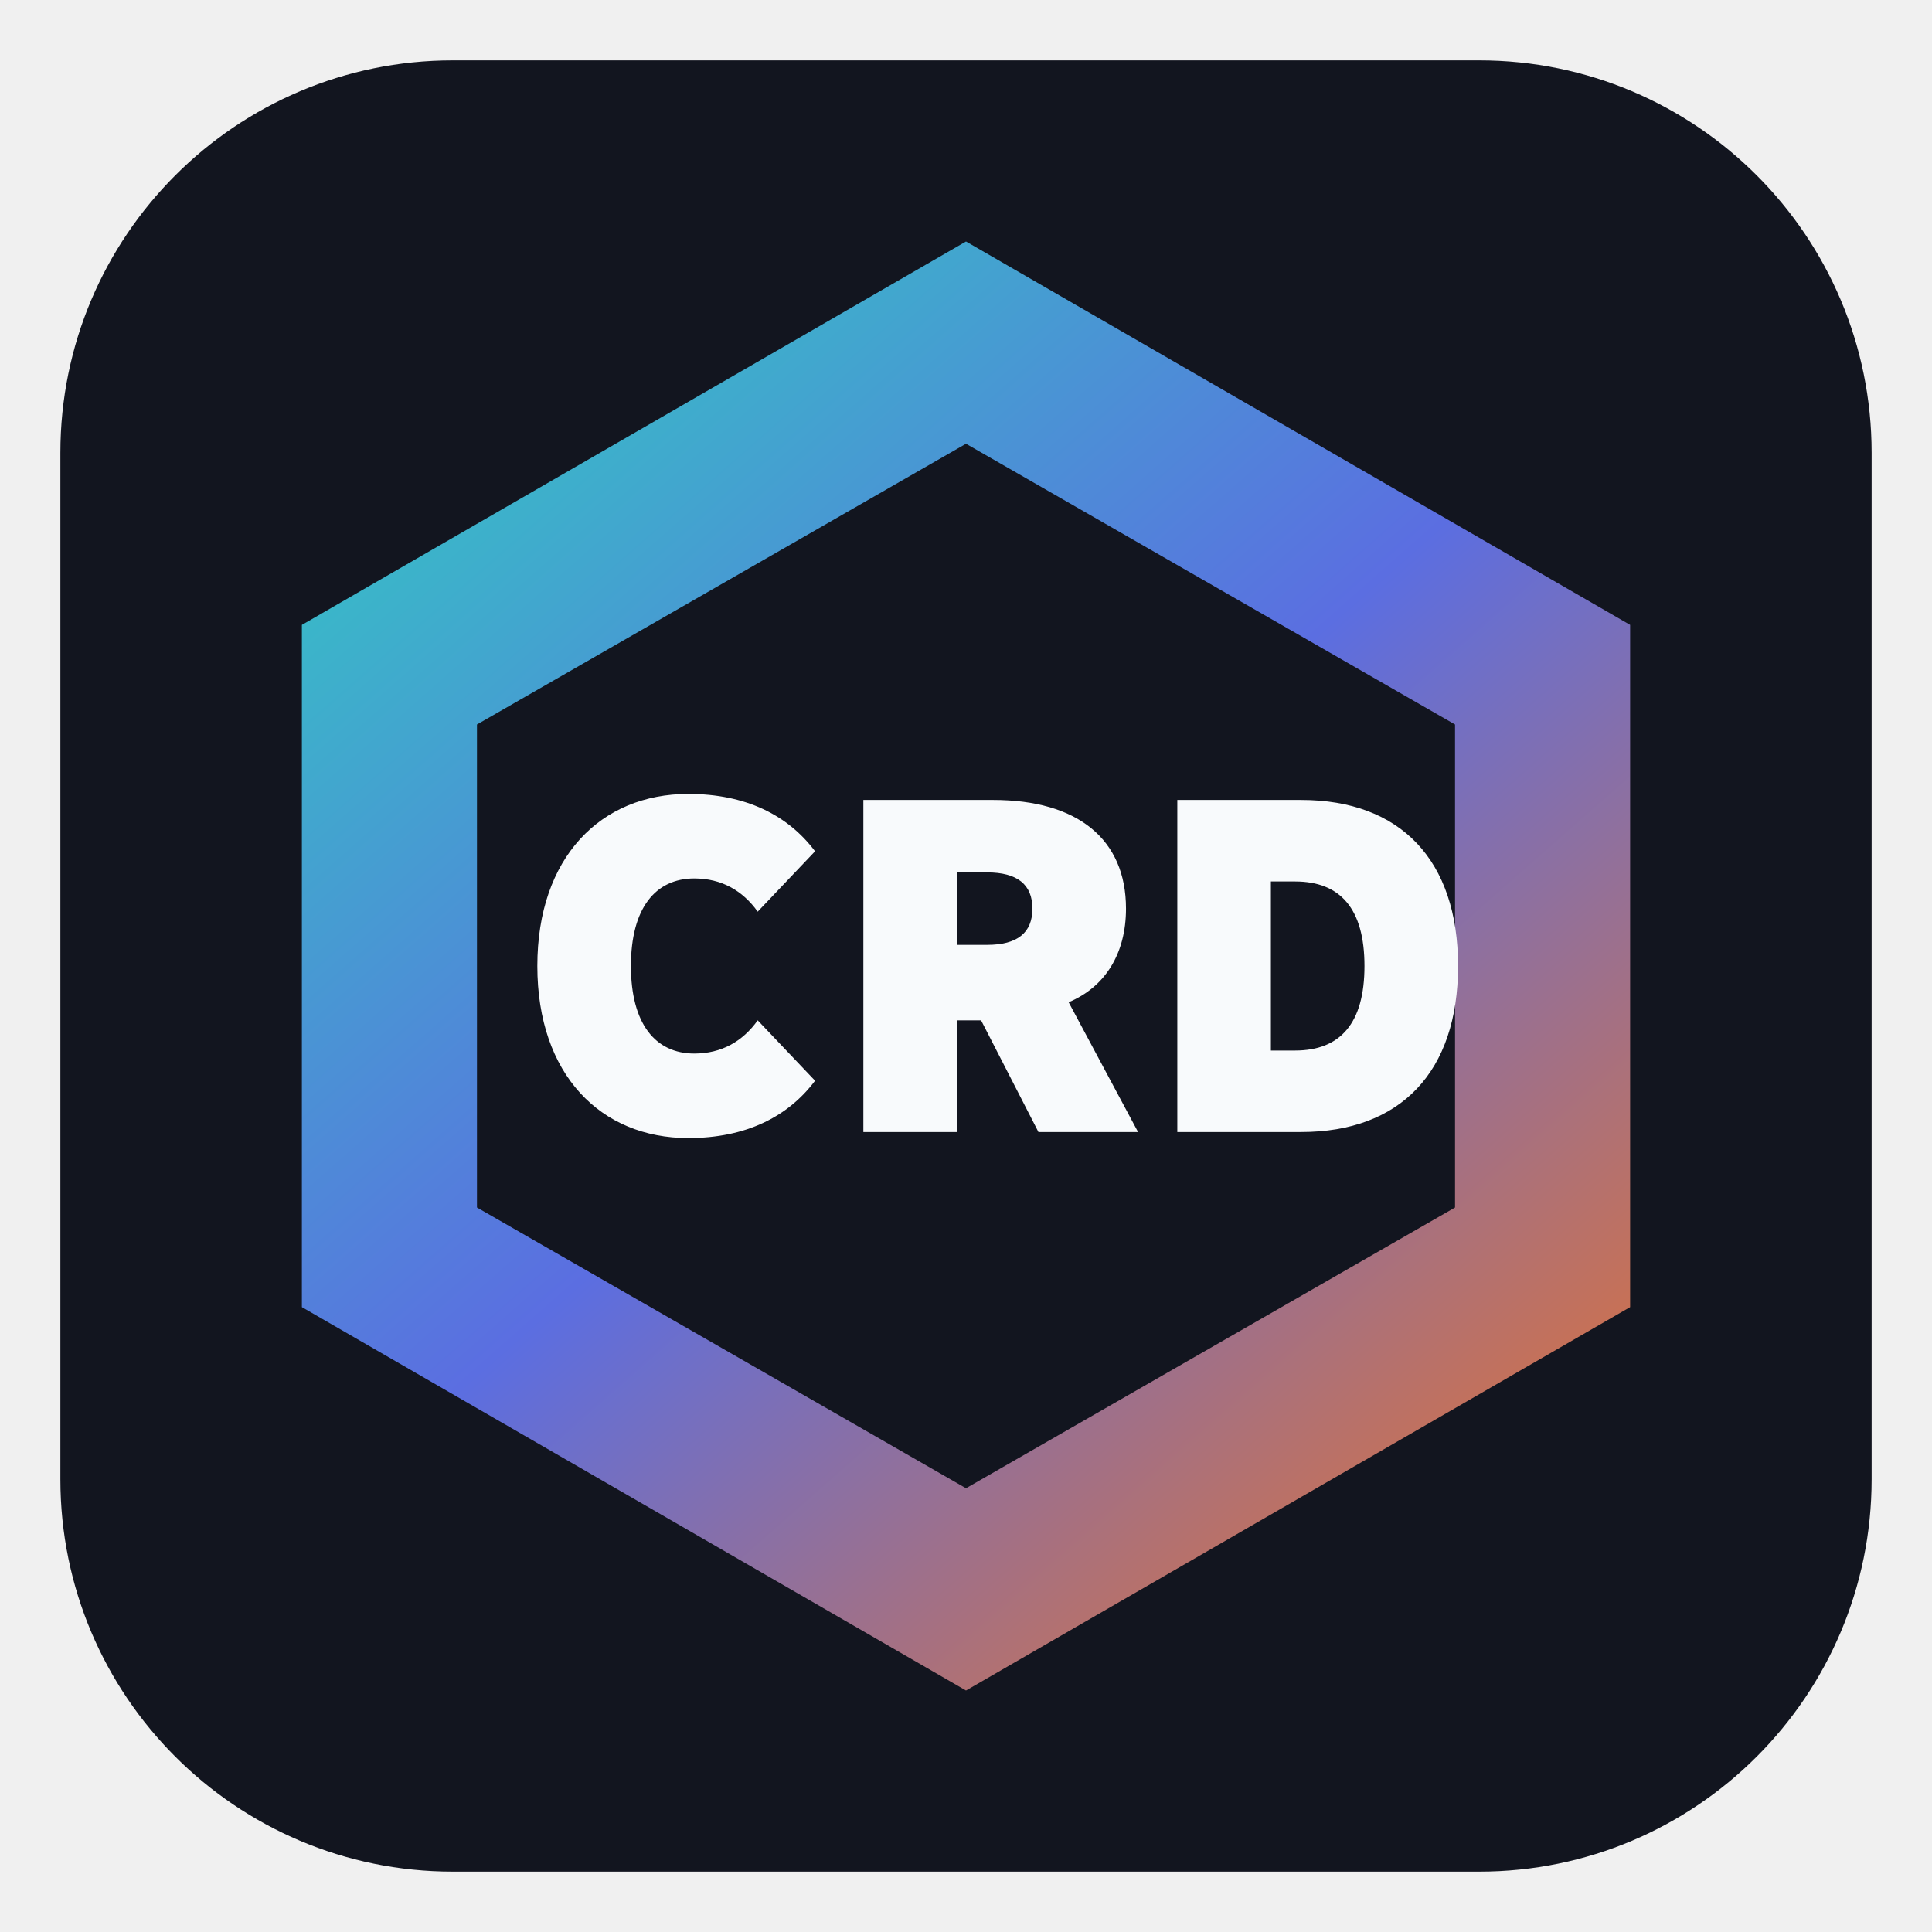
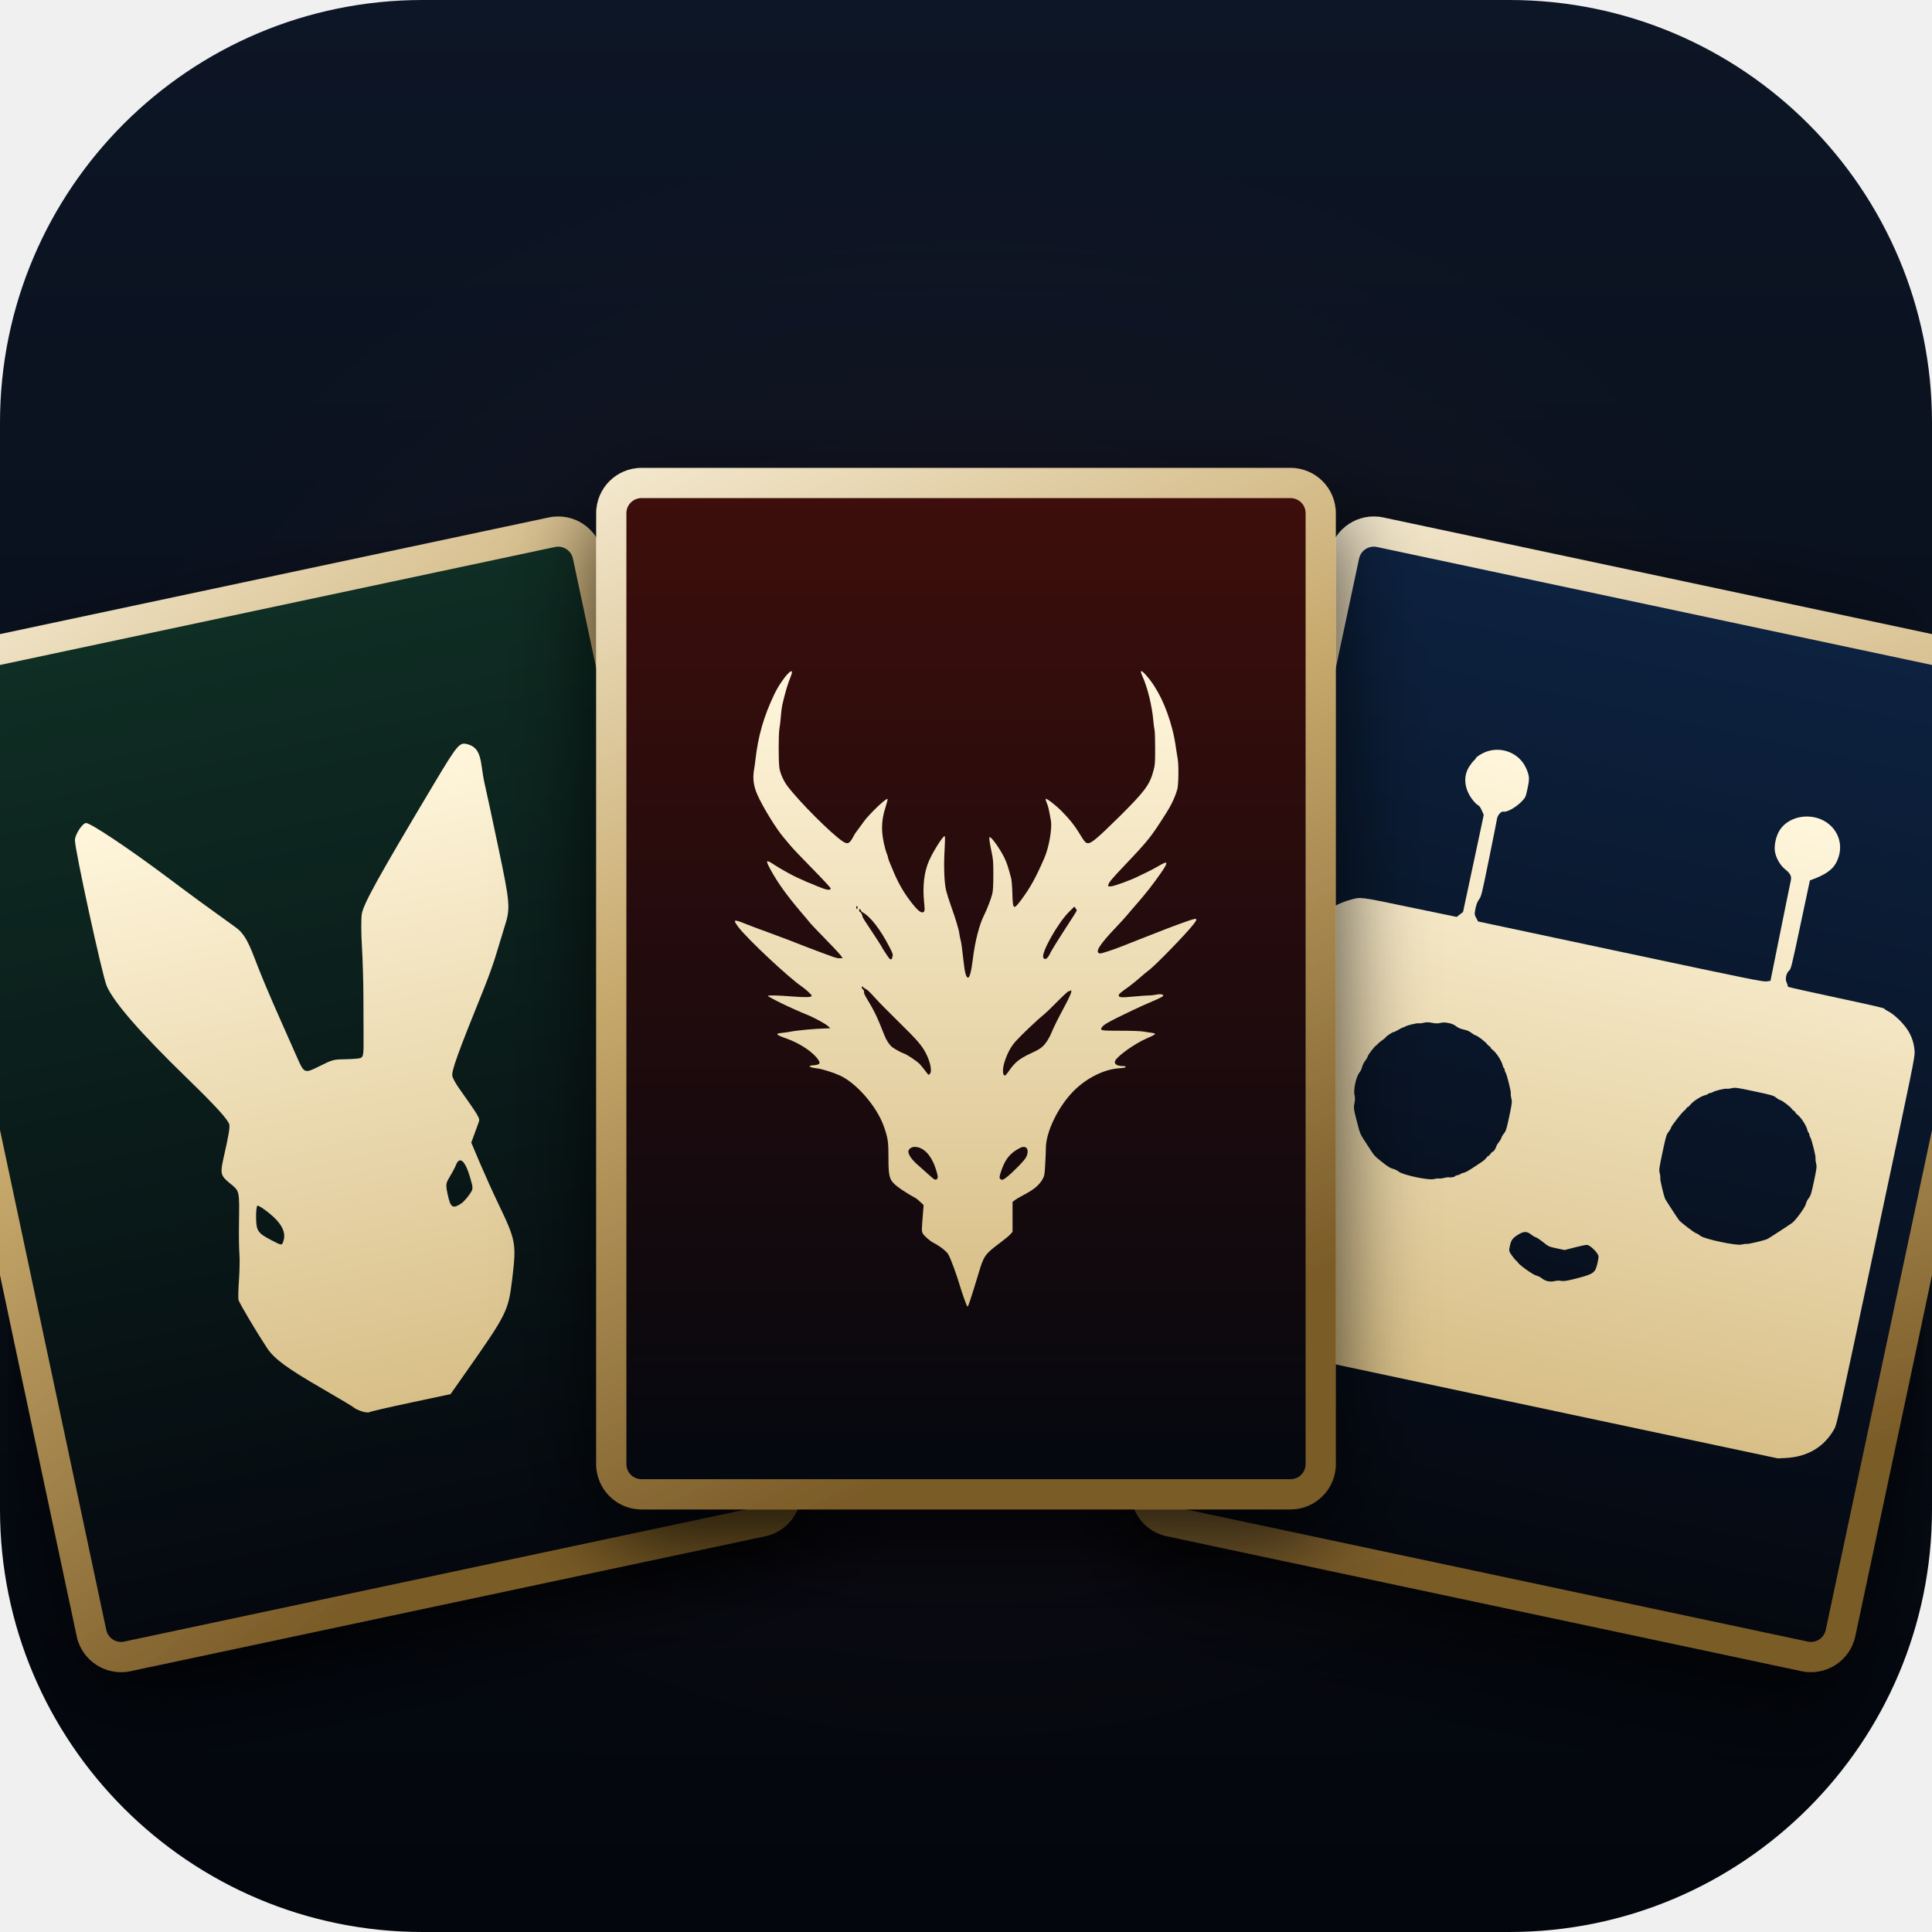
- <svg xmlns="http://www.w3.org/2000/svg" viewBox="0 0 64 64" role="img" aria-label="CRD">
+ <svg xmlns="http://www.w3.org/2000/svg" viewBox="0 0 512 512" role="img" aria-label="CRD">
  <defs>
-     <linearGradient id="bg" x1="10" x2="54" y1="8" y2="58" gradientUnits="userSpaceOnUse">
-       <stop stop-color="#2dd4bf" />
-       <stop offset=".48" stop-color="#5b6ee1" />
-       <stop offset="1" stop-color="#f97316" />
+     <path id="i-critter" fill-rule="evenodd" d="M43.00 99.46 C42.51 99.16 42.08 98.83 42.03 98.72 C41.99 98.61 40.03 96.79 37.68 94.67 C32.95 90.41 31.30 88.55 30.55 86.64 C29.37 83.61 27.74 78.77 27.74 78.31 C27.74 78.04 28.07 76.65 28.48 75.23 C28.88 73.81 29.30 72.02 29.39 71.25 C29.49 70.48 29.86 68.59 30.21 67.05 C31.51 61.31 31.51 61.73 30.15 60.01 C29.07 58.66 29.06 58.24 30.00 56.19 C31.58 52.77 32.06 51.57 32.06 51.07 C32.06 50.31 30.58 47.77 27.13 42.63 C21.37 34.03 18.33 28.57 17.74 25.76 C17.39 24.12 17.29 3.43 17.62 2.25 C17.86 1.38 19.23 -0.00 19.85 -0.00 C20.44 -0.00 25.50 5.17 30.55 10.94 C33.84 14.71 35.45 16.51 39.53 20.99 C40.45 22.00 40.92 23.33 41.35 26.09 C41.85 29.28 42.40 32.19 43.48 37.28 C43.90 39.24 44.43 41.76 44.66 42.88 C45.25 45.70 45.26 45.70 47.92 45.01 C49.91 44.48 50.26 44.46 51.71 44.75 C52.59 44.92 53.64 45.09 54.05 45.11 C54.89 45.17 54.94 45.07 55.62 41.73 C55.84 40.68 56.40 37.99 56.87 35.75 C57.34 33.51 57.97 30.02 58.28 27.99 C58.58 25.96 59.05 23.73 59.31 23.03 C59.88 21.53 63.01 17.92 74.68 5.34 C79.63 0.02 79.96 -0.24 81.13 0.36 C82.38 1.01 82.76 2.02 82.58 4.16 C82.50 5.16 82.44 6.61 82.47 7.38 C82.49 8.15 82.50 12.53 82.49 17.12 C82.47 26.35 82.39 26.98 80.82 29.70 C80.36 30.51 79.44 32.18 78.77 33.41 C78.11 34.65 76.70 36.94 75.64 38.50 C69.46 47.65 67.94 50.11 67.94 50.91 C67.95 51.25 68.22 52.16 68.55 52.93 C70.82 58.22 70.84 58.30 70.48 58.87 C70.29 59.17 69.81 59.94 69.41 60.58 L68.68 61.74 L69.34 65.16 C69.71 67.04 70.39 70.18 70.87 72.15 C72.34 78.21 72.33 78.75 70.55 83.97 C68.88 88.87 68.61 89.21 60.25 96.98 L57.27 99.75 L50.92 99.75 C47.43 99.75 44.42 99.80 44.23 99.87 C44.05 99.94 43.49 99.76 43.00 99.46 Z M36.63 70.63 C37.27 69.43 36.85 67.93 35.35 66.06 C34.61 65.13 33.88 64.41 33.73 64.45 C33.59 64.50 33.32 65.30 33.14 66.23 C32.73 68.28 32.89 68.69 34.73 70.20 C36.22 71.43 36.20 71.43 36.63 70.63 Z M65.19 70.76 C65.51 70.63 66.16 70.16 66.64 69.72 C67.50 68.92 67.50 68.92 67.36 67.05 C67.15 64.28 66.45 63.37 65.57 64.72 C65.36 65.05 64.77 65.75 64.27 66.28 C63.41 67.19 63.36 67.35 63.36 68.95 C63.36 71.09 63.64 71.37 65.19 70.76 Z" />
+     <path id="i-robot" fill-rule="evenodd" d="M9.18 99.91 C5.79 99.42 3.22 97.38 1.94 94.13 L1.66 93.43 L1.62 64.09 C1.59 36.92 1.60 34.69 1.80 33.80 C2.41 31.12 3.82 29.36 6.51 27.97 C7.95 27.22 7.65 27.24 15.81 27.21 L23.34 27.17 L23.75 26.69 L24.16 26.21 L24.17 18.40 L24.17 10.59 L23.72 9.97 C23.43 9.56 23.16 9.32 22.93 9.27 C22.73 9.23 22.23 8.89 21.80 8.50 C20.29 7.13 19.74 5.32 20.35 3.67 C20.51 3.23 20.75 2.73 20.88 2.57 C21.01 2.40 21.11 2.19 21.11 2.10 C21.11 2.01 21.43 1.65 21.82 1.30 C24.04 -0.68 27.54 -0.30 29.22 2.11 C29.94 3.15 30.04 3.51 30.04 5.04 C30.04 6.45 30.03 6.52 29.64 7.17 C28.97 8.29 27.70 9.44 27.14 9.44 C26.69 9.44 26.28 10.20 26.34 10.91 C26.36 11.05 26.39 13.86 26.42 17.15 C26.47 22.95 26.46 23.17 26.21 23.75 C26.03 24.17 25.96 24.62 25.96 25.28 C25.97 26.14 26.00 26.25 26.38 26.69 L26.79 27.17 L49.68 27.17 C70.78 27.17 72.62 27.15 73.13 26.95 L73.69 26.74 L73.61 18.95 C73.57 14.67 73.53 10.93 73.54 10.64 C73.54 9.97 73.24 9.59 72.34 9.13 C71.50 8.71 70.75 7.93 70.27 7.00 C69.79 6.05 69.76 4.39 70.20 3.22 C70.67 1.97 71.89 0.89 73.33 0.44 C77.48 -0.85 81.11 2.49 79.91 6.50 C79.57 7.65 78.62 8.66 76.77 9.82 L76.47 10.01 L76.47 17.14 C76.47 24.06 76.46 24.27 76.21 24.58 C75.86 25.02 75.86 26.00 76.21 26.44 C76.35 26.62 76.47 26.82 76.47 26.89 C76.47 26.96 76.56 27.05 76.67 27.09 C76.78 27.13 80.28 27.17 84.44 27.17 C89.21 27.17 92.04 27.21 92.09 27.29 C92.13 27.36 92.41 27.48 92.70 27.55 C93.85 27.85 95.62 28.97 96.57 30.00 C97.34 30.85 97.84 31.75 98.16 32.88 C98.40 33.71 98.41 34.52 98.40 63.26 C98.40 92.17 98.40 92.81 98.15 93.59 C97.18 96.69 94.93 98.76 91.57 99.64 L90.43 99.94 L50.00 99.95 C27.76 99.96 9.39 99.94 9.18 99.91 Z M50.32 79.97 C50.59 79.83 51.05 79.72 51.34 79.72 C51.72 79.72 52.31 79.49 53.63 78.83 C56.12 77.58 56.31 77.36 56.31 75.74 C56.31 74.71 56.30 74.67 55.90 74.28 C55.42 73.82 54.53 73.34 54.15 73.34 C54.00 73.34 53.20 73.69 52.36 74.11 L50.83 74.87 L49.55 74.87 C48.31 74.87 48.24 74.86 47.26 74.36 C46.70 74.08 46.12 73.85 45.98 73.85 C45.84 73.85 45.49 73.74 45.22 73.60 C44.39 73.18 43.91 73.30 43.07 74.13 C42.42 74.78 42.28 75.12 42.28 76.04 C42.28 76.83 42.30 76.86 42.83 77.37 C43.14 77.66 43.52 77.97 43.69 78.06 C43.87 78.15 44.03 78.27 44.07 78.32 C44.28 78.62 46.79 79.72 47.29 79.72 C47.59 79.73 48.03 79.84 48.28 79.97 C48.86 80.29 49.69 80.29 50.32 79.97 Z M28.38 68.24 C28.66 68.10 29.00 67.98 29.15 67.98 C29.29 67.98 29.64 67.87 29.91 67.73 C30.19 67.59 30.53 67.47 30.66 67.47 C30.97 67.47 31.57 67.22 31.57 67.09 C31.57 67.04 31.74 66.92 31.95 66.84 C32.16 66.75 32.33 66.64 32.33 66.59 C32.33 66.54 32.48 66.43 32.66 66.35 C33.11 66.14 33.26 66.01 34.36 64.90 C35.52 63.73 35.61 63.62 35.80 63.21 C35.88 63.03 35.99 62.88 36.04 62.88 C36.09 62.88 36.20 62.71 36.29 62.50 C36.38 62.29 36.49 62.12 36.54 62.12 C36.67 62.12 36.93 61.52 36.93 61.21 C36.93 61.07 37.04 60.73 37.18 60.46 C37.32 60.18 37.44 59.84 37.44 59.69 C37.44 59.55 37.55 59.20 37.69 58.93 C37.92 58.48 37.95 58.18 37.95 56.12 C37.95 54.07 37.92 53.76 37.69 53.32 C37.55 53.04 37.44 52.70 37.44 52.55 C37.44 52.26 36.24 49.81 35.97 49.53 C35.87 49.44 35.76 49.25 35.71 49.11 C35.67 48.97 35.59 48.85 35.53 48.85 C35.48 48.85 35.37 48.71 35.29 48.53 C34.97 47.83 33.87 46.73 33.17 46.41 C32.99 46.33 32.84 46.22 32.84 46.16 C32.84 46.11 32.73 46.03 32.59 45.98 C32.45 45.94 32.26 45.83 32.17 45.73 C31.90 45.46 30.46 44.77 30.16 44.77 C30.02 44.77 29.68 44.66 29.40 44.52 C29.06 44.34 28.65 44.26 28.13 44.26 C27.60 44.26 27.19 44.18 26.85 44.01 C26.51 43.83 26.10 43.75 25.57 43.75 C25.05 43.75 24.64 43.83 24.30 44.01 C23.96 44.18 23.55 44.26 23.02 44.26 C22.50 44.26 22.09 44.34 21.75 44.52 C21.47 44.66 21.13 44.77 20.98 44.77 C20.69 44.77 19.25 45.46 18.97 45.74 C18.88 45.84 18.76 45.92 18.71 45.92 C18.66 45.92 18.37 46.15 18.07 46.43 C17.77 46.71 17.47 46.94 17.41 46.94 C17.28 46.94 16.39 47.83 16.39 47.96 C16.39 48.02 16.16 48.31 15.88 48.62 C15.60 48.92 15.38 49.21 15.37 49.26 C15.37 49.31 15.29 49.42 15.19 49.52 C14.92 49.80 14.22 51.24 14.22 51.53 C14.22 51.68 14.11 52.02 13.97 52.30 C13.83 52.57 13.71 53.03 13.71 53.32 C13.71 53.60 13.60 54.06 13.46 54.34 C13.09 55.06 13.09 57.19 13.46 57.91 C13.63 58.25 13.71 58.66 13.71 59.18 C13.71 59.88 13.79 60.12 14.61 61.75 C15.66 63.85 15.49 63.60 17.05 65.16 C18.61 66.72 18.43 66.58 19.95 67.34 C20.87 67.80 21.38 67.99 21.78 67.99 C22.08 67.99 22.52 68.11 22.77 68.24 C23.45 68.62 27.64 68.62 28.38 68.24 Z M77.87 68.24 C78.14 68.10 78.49 67.98 78.63 67.98 C78.89 67.98 81.28 66.84 81.66 66.54 C81.89 66.36 84.76 63.48 84.97 63.22 C85.43 62.66 86.42 60.43 86.42 59.95 C86.42 59.66 86.53 59.20 86.67 58.93 C86.90 58.48 86.93 58.18 86.93 56.12 C86.93 54.07 86.90 53.76 86.67 53.32 C86.53 53.04 86.42 52.70 86.42 52.55 C86.42 52.26 85.22 49.81 84.95 49.53 C84.85 49.44 84.74 49.25 84.69 49.11 C84.65 48.97 84.57 48.85 84.51 48.85 C84.46 48.85 84.35 48.71 84.27 48.53 C83.95 47.83 82.85 46.73 82.15 46.41 C81.97 46.33 81.82 46.22 81.82 46.16 C81.82 46.11 81.71 46.03 81.57 45.98 C81.43 45.94 81.24 45.83 81.15 45.73 C80.88 45.46 79.43 44.77 79.14 44.77 C79.00 44.77 78.66 44.66 78.38 44.52 C77.92 44.28 77.63 44.26 74.81 44.26 C71.99 44.26 71.70 44.28 71.24 44.52 C70.96 44.66 70.62 44.77 70.47 44.77 C70.18 44.77 68.74 45.46 68.47 45.73 C68.38 45.83 68.19 45.94 68.05 45.98 C67.91 46.03 67.79 46.11 67.79 46.16 C67.79 46.22 67.65 46.33 67.47 46.41 C66.77 46.73 65.67 47.83 65.35 48.53 C65.27 48.71 65.16 48.85 65.10 48.85 C65.05 48.85 64.97 48.97 64.92 49.11 C64.88 49.25 64.77 49.44 64.67 49.53 C64.40 49.81 63.20 52.26 63.20 52.55 C63.20 52.70 63.09 53.04 62.95 53.32 C62.71 53.77 62.69 54.07 62.69 56.63 C62.69 59.20 62.71 59.49 62.95 59.95 C63.09 60.22 63.20 60.57 63.20 60.71 C63.20 60.97 64.34 63.36 64.64 63.74 C64.83 63.97 67.19 66.33 67.45 66.54 C67.83 66.85 70.22 67.98 70.50 67.99 C70.66 67.99 70.99 68.11 71.24 68.24 C71.93 68.62 77.13 68.62 77.87 68.24 Z" />
+     <path id="i-dragon" fill-rule="evenodd" d="M50.16 99.89 C50.05 99.71 49.35 97.73 49.13 96.98 C48.51 94.89 47.60 92.40 47.20 91.75 C46.89 91.26 45.89 90.48 44.91 89.98 C44.33 89.69 43.37 88.84 43.20 88.47 C43.03 88.08 43.03 88.01 43.27 85.04 L43.35 84.04 L42.82 83.54 C42.53 83.26 42.15 82.96 41.97 82.87 C41.25 82.50 39.88 81.64 39.32 81.20 C37.97 80.16 37.82 79.71 37.82 76.62 C37.82 74.06 37.75 73.58 37.11 71.71 C36.04 68.61 32.83 64.88 30.21 63.68 C29.14 63.19 27.37 62.63 26.61 62.55 C25.31 62.40 25.02 62.12 26.08 62.05 C26.97 61.98 27.16 61.79 26.84 61.28 C26.10 60.08 23.98 58.64 21.88 57.89 C20.06 57.25 19.92 57.07 21.15 56.96 C21.58 56.92 22.15 56.84 22.41 56.78 C23.38 56.57 26.48 56.29 28.16 56.26 L28.68 56.25 L28.30 55.89 C27.89 55.51 26.04 54.51 24.89 54.06 C24.50 53.91 23.76 53.59 23.24 53.35 C22.72 53.11 22.11 52.83 21.89 52.74 C20.97 52.33 18.86 51.24 18.86 51.16 C18.86 51.03 20.45 51.06 22.68 51.24 C24.81 51.41 25.75 51.38 25.75 51.13 C25.75 50.97 24.84 50.12 24.14 49.64 C22.06 48.22 15.61 42.16 14.23 40.34 C13.41 39.24 13.47 39.12 14.64 39.55 C15.09 39.72 15.78 39.98 16.16 40.14 C16.55 40.30 17.71 40.73 18.75 41.10 C19.79 41.48 21.19 42.00 21.88 42.27 C23.67 42.98 26.77 44.17 27.59 44.46 C27.97 44.59 28.63 44.83 29.04 44.99 C29.50 45.16 29.96 45.26 30.21 45.24 L30.63 45.20 L30.16 44.61 C29.91 44.29 28.81 43.12 27.73 42.03 C26.66 40.93 25.66 39.89 25.52 39.71 C25.39 39.53 24.71 38.73 24.03 37.93 C21.73 35.21 20.44 33.41 19.25 31.24 C18.45 29.76 18.54 29.66 19.92 30.57 C20.87 31.19 22.62 32.17 23.49 32.56 C23.76 32.67 24.23 32.89 24.54 33.03 C24.84 33.18 25.12 33.30 25.15 33.30 C25.18 33.30 25.84 33.57 26.61 33.90 C28.05 34.51 28.68 34.62 28.75 34.27 C28.76 34.18 27.53 32.85 25.94 31.23 C24.38 29.65 22.82 28.01 22.46 27.58 C22.11 27.16 21.59 26.55 21.32 26.22 C20.15 24.86 18.01 21.35 17.20 19.50 C16.60 18.13 16.45 16.93 16.70 15.52 C16.76 15.19 16.85 14.51 16.91 14.01 C17.33 10.29 18.22 7.20 19.85 3.78 C21.10 1.15 23.36 -1.26 22.42 1.03 C21.97 2.15 21.59 3.42 21.12 5.44 C21.05 5.74 20.95 6.56 20.90 7.27 C20.84 7.98 20.74 8.81 20.68 9.12 C20.52 9.93 20.52 14.44 20.68 15.35 C20.83 16.24 21.35 17.39 21.95 18.18 C23.83 20.66 28.84 25.67 30.63 26.86 C31.40 27.37 31.72 27.22 32.28 26.14 C32.44 25.84 32.63 25.52 32.71 25.43 C32.78 25.34 33.11 24.91 33.43 24.46 C34.24 23.33 34.31 23.24 35.45 22.05 C36.48 20.99 37.57 20.08 37.69 20.19 C37.72 20.23 37.57 20.81 37.36 21.48 C36.64 23.70 36.63 25.51 37.32 28.04 C37.41 28.37 37.53 28.74 37.58 28.84 C37.64 28.95 37.72 29.20 37.75 29.40 C37.79 29.60 37.89 29.91 37.98 30.10 C38.07 30.29 38.23 30.68 38.35 30.98 C39.19 33.08 39.98 34.53 41.15 36.10 C42.42 37.81 43.07 38.31 43.43 37.88 C43.53 37.75 43.53 37.44 43.42 36.40 C43.17 33.84 43.43 31.66 44.21 29.88 C44.90 28.33 46.48 25.86 46.67 26.04 C46.73 26.10 46.72 26.92 46.65 28.13 C46.49 30.66 46.59 33.30 46.87 34.52 C46.99 35.02 47.33 36.12 47.64 36.97 C48.39 39.07 48.89 40.71 48.97 41.40 C49.01 41.71 49.09 42.12 49.15 42.30 C49.26 42.67 49.40 43.64 49.63 45.74 C49.83 47.53 50.03 48.28 50.33 48.28 C50.59 48.28 50.84 47.34 51.08 45.42 C51.43 42.56 52.09 39.98 52.86 38.45 C53.29 37.62 53.99 35.79 54.15 35.09 C54.26 34.62 54.31 33.75 54.31 32.11 C54.31 30.03 54.28 29.66 54.03 28.50 C53.70 26.92 53.60 26.19 53.74 26.19 C54.04 26.19 55.30 27.95 56.02 29.38 C56.40 30.14 56.68 30.99 57.12 32.70 C57.19 33.00 57.28 34.04 57.30 35.02 C57.37 37.63 57.47 37.70 58.72 36.02 C60.13 34.12 61.01 32.53 62.33 29.47 C63.06 27.81 63.58 24.81 63.36 23.59 C63.04 21.77 62.93 21.33 62.71 20.82 C62.58 20.51 62.50 20.22 62.54 20.18 C62.67 20.05 64.07 21.12 65.05 22.11 C66.19 23.25 67.04 24.31 67.66 25.32 C68.65 26.94 68.78 27.10 69.16 27.14 C69.71 27.19 70.66 26.39 74.15 22.94 C78.08 19.05 78.90 17.95 79.47 15.80 C79.73 14.83 79.75 14.60 79.75 12.24 C79.75 10.86 79.71 9.54 79.65 9.31 C79.59 9.08 79.52 8.50 79.48 8.03 C79.29 5.69 78.58 2.72 77.77 0.94 C77.29 -0.14 77.50 -0.19 78.36 0.78 C80.09 2.72 81.53 5.69 82.44 9.20 C82.75 10.42 82.83 10.84 83.07 12.50 C83.14 12.94 83.24 13.58 83.30 13.91 C83.47 14.85 83.43 17.88 83.25 18.59 C82.94 19.76 82.36 21.03 81.49 22.40 C79.15 26.11 78.69 26.70 75.05 30.52 C72.93 32.75 72.45 33.33 72.38 33.71 C72.33 33.96 72.35 33.97 72.88 33.92 C73.40 33.87 76.06 32.90 76.94 32.43 C77.15 32.32 77.74 32.04 78.26 31.80 C78.79 31.56 79.67 31.09 80.24 30.76 C81.82 29.82 81.90 30.03 80.64 31.85 C79.31 33.75 78.20 35.16 76.72 36.84 C76.22 37.41 75.62 38.11 75.39 38.40 C75.16 38.68 74.37 39.55 73.64 40.32 C70.94 43.15 70.20 44.35 71.08 44.48 C71.30 44.51 73.10 43.92 74.62 43.32 C75.10 43.13 75.78 42.86 76.13 42.72 C76.49 42.58 77.53 42.17 78.45 41.81 C80.77 40.88 82.99 40.04 84.67 39.45 C86.44 38.83 86.56 38.89 85.75 39.93 C84.58 41.44 79.55 46.60 78.66 47.20 C78.46 47.34 77.90 47.80 77.42 48.23 C76.95 48.65 76.15 49.30 75.65 49.67 C74.16 50.74 74.03 50.86 74.03 51.08 C74.03 51.41 74.42 51.44 76.43 51.25 C77.45 51.15 78.54 51.08 78.84 51.08 C79.15 51.08 79.64 51.02 79.93 50.95 C80.52 50.82 81.03 50.89 81.03 51.12 C81.03 51.19 80.61 51.44 80.09 51.67 C79.57 51.89 78.90 52.19 78.59 52.33 C78.28 52.47 78.01 52.59 77.98 52.59 C77.96 52.59 77.12 52.98 76.12 53.45 C72.34 55.26 71.58 55.69 71.33 56.16 C71.09 56.60 71.29 56.63 74.28 56.63 C76.01 56.63 77.41 56.68 77.91 56.76 C78.35 56.84 78.95 56.92 79.23 56.96 C79.52 56.99 79.74 57.07 79.74 57.15 C79.74 57.22 79.17 57.52 78.48 57.81 C76.63 58.60 73.92 60.51 73.48 61.33 C73.22 61.82 73.71 62.18 74.64 62.18 C74.96 62.18 75.11 62.22 75.11 62.32 C75.11 62.43 74.85 62.48 74.11 62.53 C71.68 62.68 68.83 64.13 66.80 66.24 C64.43 68.70 62.56 72.62 62.57 75.11 C62.57 75.43 62.53 76.52 62.47 77.53 C62.38 79.21 62.35 79.41 62.09 79.90 C61.60 80.82 60.76 81.55 59.33 82.31 C58.62 82.68 57.88 83.11 57.69 83.27 L57.33 83.54 L57.33 85.89 L57.33 88.25 L56.98 88.64 C56.79 88.86 56.01 89.50 55.23 90.08 C53.04 91.71 52.79 92.07 52.05 94.57 C51.81 95.39 51.44 96.60 51.23 97.25 C50.34 100.06 50.31 100.14 50.16 99.89 Z M45.45 79.94 C45.64 79.75 45.61 79.47 45.31 78.51 C44.61 76.24 43.36 74.90 41.94 74.89 C41.43 74.89 40.95 75.25 40.95 75.62 C40.95 76.14 41.52 76.95 42.48 77.77 C43.01 78.23 43.80 78.94 44.24 79.34 C45.05 80.08 45.22 80.16 45.45 79.94 Z M56.43 79.64 C57.53 78.76 59.27 76.95 59.48 76.49 C60.03 75.28 59.51 74.54 58.48 75.07 C57.01 75.82 56.25 76.73 55.64 78.42 C55.25 79.52 55.21 79.74 55.41 79.94 C55.63 80.16 55.89 80.08 56.43 79.64 Z M56.82 62.87 C57.68 61.63 58.41 61.03 60.05 60.26 C61.35 59.65 61.59 59.51 62.03 59.13 C62.55 58.67 63.12 57.78 63.47 56.90 C63.77 56.14 64.49 54.70 65.62 52.59 C66.12 51.66 66.53 50.77 66.55 50.56 C66.58 50.27 66.56 50.21 66.46 50.31 C66.39 50.37 66.25 50.43 66.14 50.43 C66.04 50.43 65.26 51.14 64.41 52.01 C63.57 52.87 62.56 53.84 62.18 54.15 C61.18 54.95 58.66 57.35 57.83 58.28 C57.09 59.11 56.57 60.04 56.10 61.44 C55.70 62.63 55.74 63.79 56.19 63.65 C56.25 63.63 56.54 63.28 56.82 62.87 Z M44.33 63.41 C44.71 63.03 44.41 61.51 43.68 60.13 C43.05 58.91 42.33 58.09 39.41 55.22 C37.85 53.68 36.29 52.11 35.95 51.72 C34.87 50.52 34.45 50.11 34.30 50.11 C34.22 50.11 34.16 50.06 34.16 49.99 C34.16 49.93 34.12 49.91 34.06 49.94 C34.01 49.97 33.94 49.93 33.90 49.84 C33.87 49.75 33.79 49.68 33.73 49.68 C33.55 49.68 33.60 49.95 33.82 50.15 C33.94 50.26 34.01 50.42 33.98 50.54 C33.94 50.66 34.08 51.00 34.30 51.37 C35.66 53.63 35.97 54.27 37.20 57.38 C37.49 58.14 37.99 58.88 38.40 59.20 C38.83 59.52 39.82 60.07 40.19 60.18 C40.68 60.33 42.32 61.42 42.75 61.88 C42.98 62.13 43.37 62.62 43.63 62.96 C44.16 63.66 44.11 63.63 44.33 63.41 Z M38.36 45.33 C38.36 45.32 38.41 45.15 38.46 44.96 C38.55 44.65 38.50 44.49 38.00 43.51 C36.54 40.68 34.98 38.66 33.72 37.99 C33.61 37.93 33.50 37.80 33.48 37.69 C33.40 37.41 33.17 37.46 33.21 37.74 C33.23 37.88 33.29 37.97 33.34 37.95 C33.44 37.91 33.73 38.42 33.73 38.64 C33.73 38.72 33.87 38.99 34.04 39.25 C34.58 40.06 35.18 40.98 35.29 41.15 C35.35 41.25 35.73 41.82 36.13 42.43 C36.53 43.04 36.85 43.57 36.85 43.60 C36.85 43.63 36.99 43.86 37.16 44.11 C37.33 44.36 37.60 44.76 37.76 45.01 C37.95 45.29 38.11 45.44 38.21 45.40 C38.29 45.37 38.36 45.34 38.36 45.33 Z M62.97 44.94 C63.13 44.70 63.25 44.49 63.25 44.46 C63.25 44.33 64.46 42.38 65.83 40.27 C66.67 38.98 67.38 37.86 67.41 37.79 C67.44 37.71 67.37 37.53 67.25 37.38 L67.04 37.12 L66.22 37.93 C64.47 39.66 61.82 44.36 62.16 45.11 C62.34 45.49 62.65 45.42 62.97 44.94 Z M32.97 37.29 C32.97 37.18 32.93 37.05 32.87 37.02 C32.81 36.98 32.76 37.07 32.76 37.22 C32.76 37.38 32.81 37.50 32.87 37.50 C32.93 37.50 32.97 37.41 32.97 37.29 Z" />
+     <clipPath id="tile">
+       <rect width="512" height="512" rx="112" />
+     </clipPath>
+     <linearGradient id="bg" x1="0" y1="0" x2="0" y2="1">
+       <stop offset="0" stop-color="#0d1626" />
+       <stop offset="1" stop-color="#03060c" />
+     </linearGradient>
+     <linearGradient id="metal" x1="0" y1="0" x2="0.35" y2="1">
+       <stop offset="0" stop-color="#f4e9cf" />
+       <stop offset="0.45" stop-color="#c8aa6e" />
+       <stop offset="1" stop-color="#7a5b27" />
+     </linearGradient>
+     <radialGradient id="bloom">
+       <stop offset="0" stop-color="#ff3a2a" stop-opacity="0.12" />
+       <stop offset=".5" stop-color="#ff3a2a" stop-opacity="0.03" />
+       <stop offset="1" stop-color="#ff3a2a" stop-opacity="0" />
+     </radialGradient>
+     <filter id="shadow" x="-30%" y="-30%" width="160%" height="160%">
+       <feDropShadow dx="0" dy="10" stdDeviation="12" flood-color="#000" flood-opacity="0.75" />
+     </filter>
+     <pattern id="hex" width="28" height="48.5" patternUnits="userSpaceOnUse" patternTransform="scale(1.1)">
+       <path d="M14 0l14 8.08v16.17L14 32.33 0 24.25V8.08zM14 32.33v16.17" fill="none" stroke="#ffffff" stroke-opacity="0.04" stroke-width="1.2" />
+     </pattern>
+     <linearGradient id="sil" x1="0" y1="0" x2="0" y2="1">
+       <stop offset="0" stop-color="#fff6dc" />
+       <stop offset="1" stop-color="#d8bf88" />
+     </linearGradient>
+     <linearGradient id="face-critter" x1="0" y1="0" x2="0" y2="1">
+       <stop offset="0" stop-color="#0f2e24" />
+       <stop offset="1" stop-color="#05080f" />
+     </linearGradient>
+     <linearGradient id="face-dragon" x1="0" y1="0" x2="0" y2="1">
+       <stop offset="0" stop-color="#3d0e0b" />
+       <stop offset="1" stop-color="#05080f" />
+     </linearGradient>
+     <linearGradient id="face-robot" x1="0" y1="0" x2="0" y2="1">
+       <stop offset="0" stop-color="#0d2240" />
+       <stop offset="1" stop-color="#05080f" />
    </linearGradient>
  </defs>
-   <rect width="60" height="60" x="2" y="2" fill="#12151f" rx="13" />
-   <path fill="url(#bg)" d="M32 8 54 20.7v22.6L32 56 10 43.3V20.7z" />
-   <path fill="#12151f" d="M32 14.7 48.2 24v16L32 49.3 15.8 40V24z" />
-   <path fill="#f8fafc" d="M22.8 37.7c-2.9 0-5-2.1-5-5.7s2.1-5.7 5-5.7c1.9 0 3.3.7 4.2 1.9l-1.9 2c-.5-.7-1.2-1.1-2.1-1.1-1.3 0-2.1 1-2.1 2.9s.8 2.9 2.1 2.9c.9 0 1.6-.4 2.1-1.1l1.9 2c-.9 1.2-2.3 1.9-4.2 1.9Zm5.8-.2v-11h4.3c2.8 0 4.4 1.3 4.4 3.6 0 1.5-.7 2.6-1.9 3.1l2.3 4.3h-3.3l-1.9-3.7h-.8v3.7zm3.1-6.2h1c1 0 1.5-.4 1.5-1.2s-.5-1.2-1.5-1.2h-1zm7.3 6.2v-11h4.1c3.3 0 5.2 2 5.2 5.5s-1.9 5.5-5.2 5.5zm3.1-2.7h.8c1.5 0 2.3-.9 2.3-2.8s-.8-2.8-2.3-2.8h-.8z" />
+   <g clip-path="url(#tile)">
+     <rect width="512" height="512" fill="url(#bg)" />
+     <ellipse cx="256" cy="262" rx="250" ry="230" fill="url(#bloom)" />
+     <g transform="translate(256 256) scale(1.0) translate(-256 -256)">
+       <g transform="rotate(-12 90 290)">
+         <rect x="-8.0" y="152.0" width="196" height="276" rx="12" fill="url(#metal)" filter="url(#shadow)" />
+         <rect x="0.0" y="160.0" width="180" height="260" rx="4" fill="url(#face-critter)" />
+         <use href="#i-critter" transform="translate(5.7 205.7) scale(1.6856)" fill="url(#sil)" />
+       </g>
+       <g transform="rotate(12 422 290)">
+         <rect x="324.0" y="152.0" width="196" height="276" rx="12" fill="url(#metal)" filter="url(#shadow)" />
+         <rect x="332.0" y="160.0" width="180" height="260" rx="4" fill="url(#face-robot)" />
+         <use href="#i-robot" transform="translate(337.7 205.7) scale(1.6856)" fill="url(#sil)" />
+       </g>
+       <g transform="rotate(0 256 262)">
+         <rect x="158.0" y="124.0" width="196" height="276" rx="12" fill="url(#metal)" filter="url(#shadow)" />
+         <rect x="166.0" y="132.0" width="180" height="260" rx="4" fill="url(#face-dragon)" />
+         <use href="#i-dragon" transform="translate(171.7 177.7) scale(1.6856)" fill="url(#sil)" />
+       </g>
+     </g>
+   </g>
</svg>
